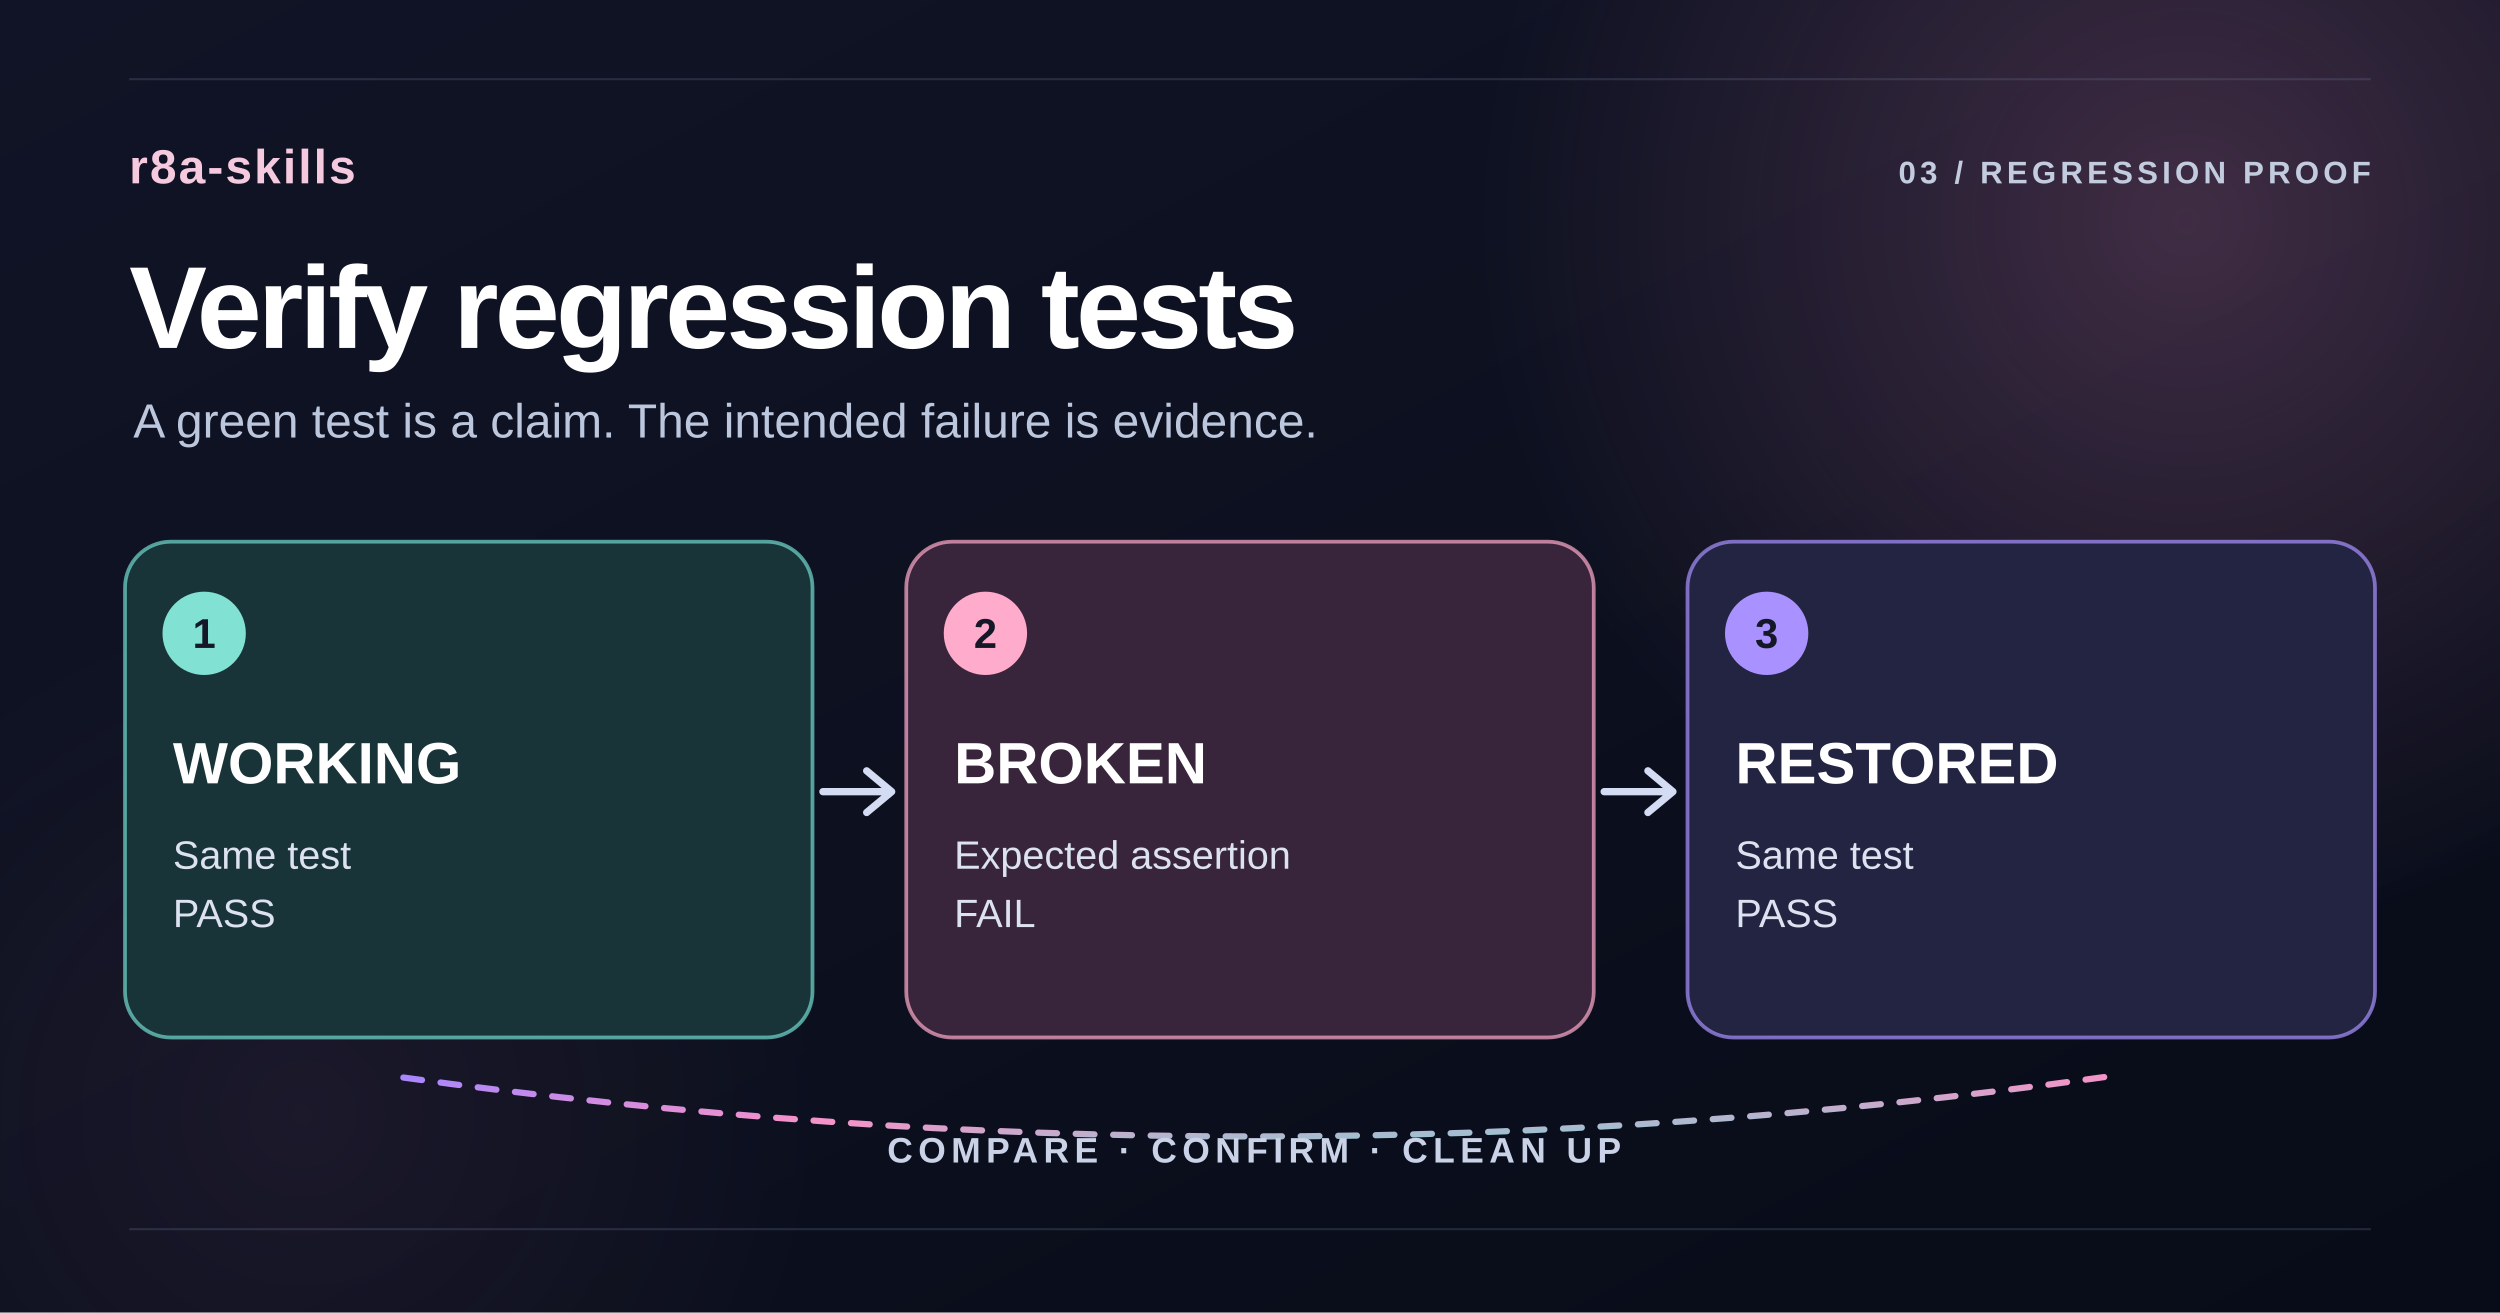
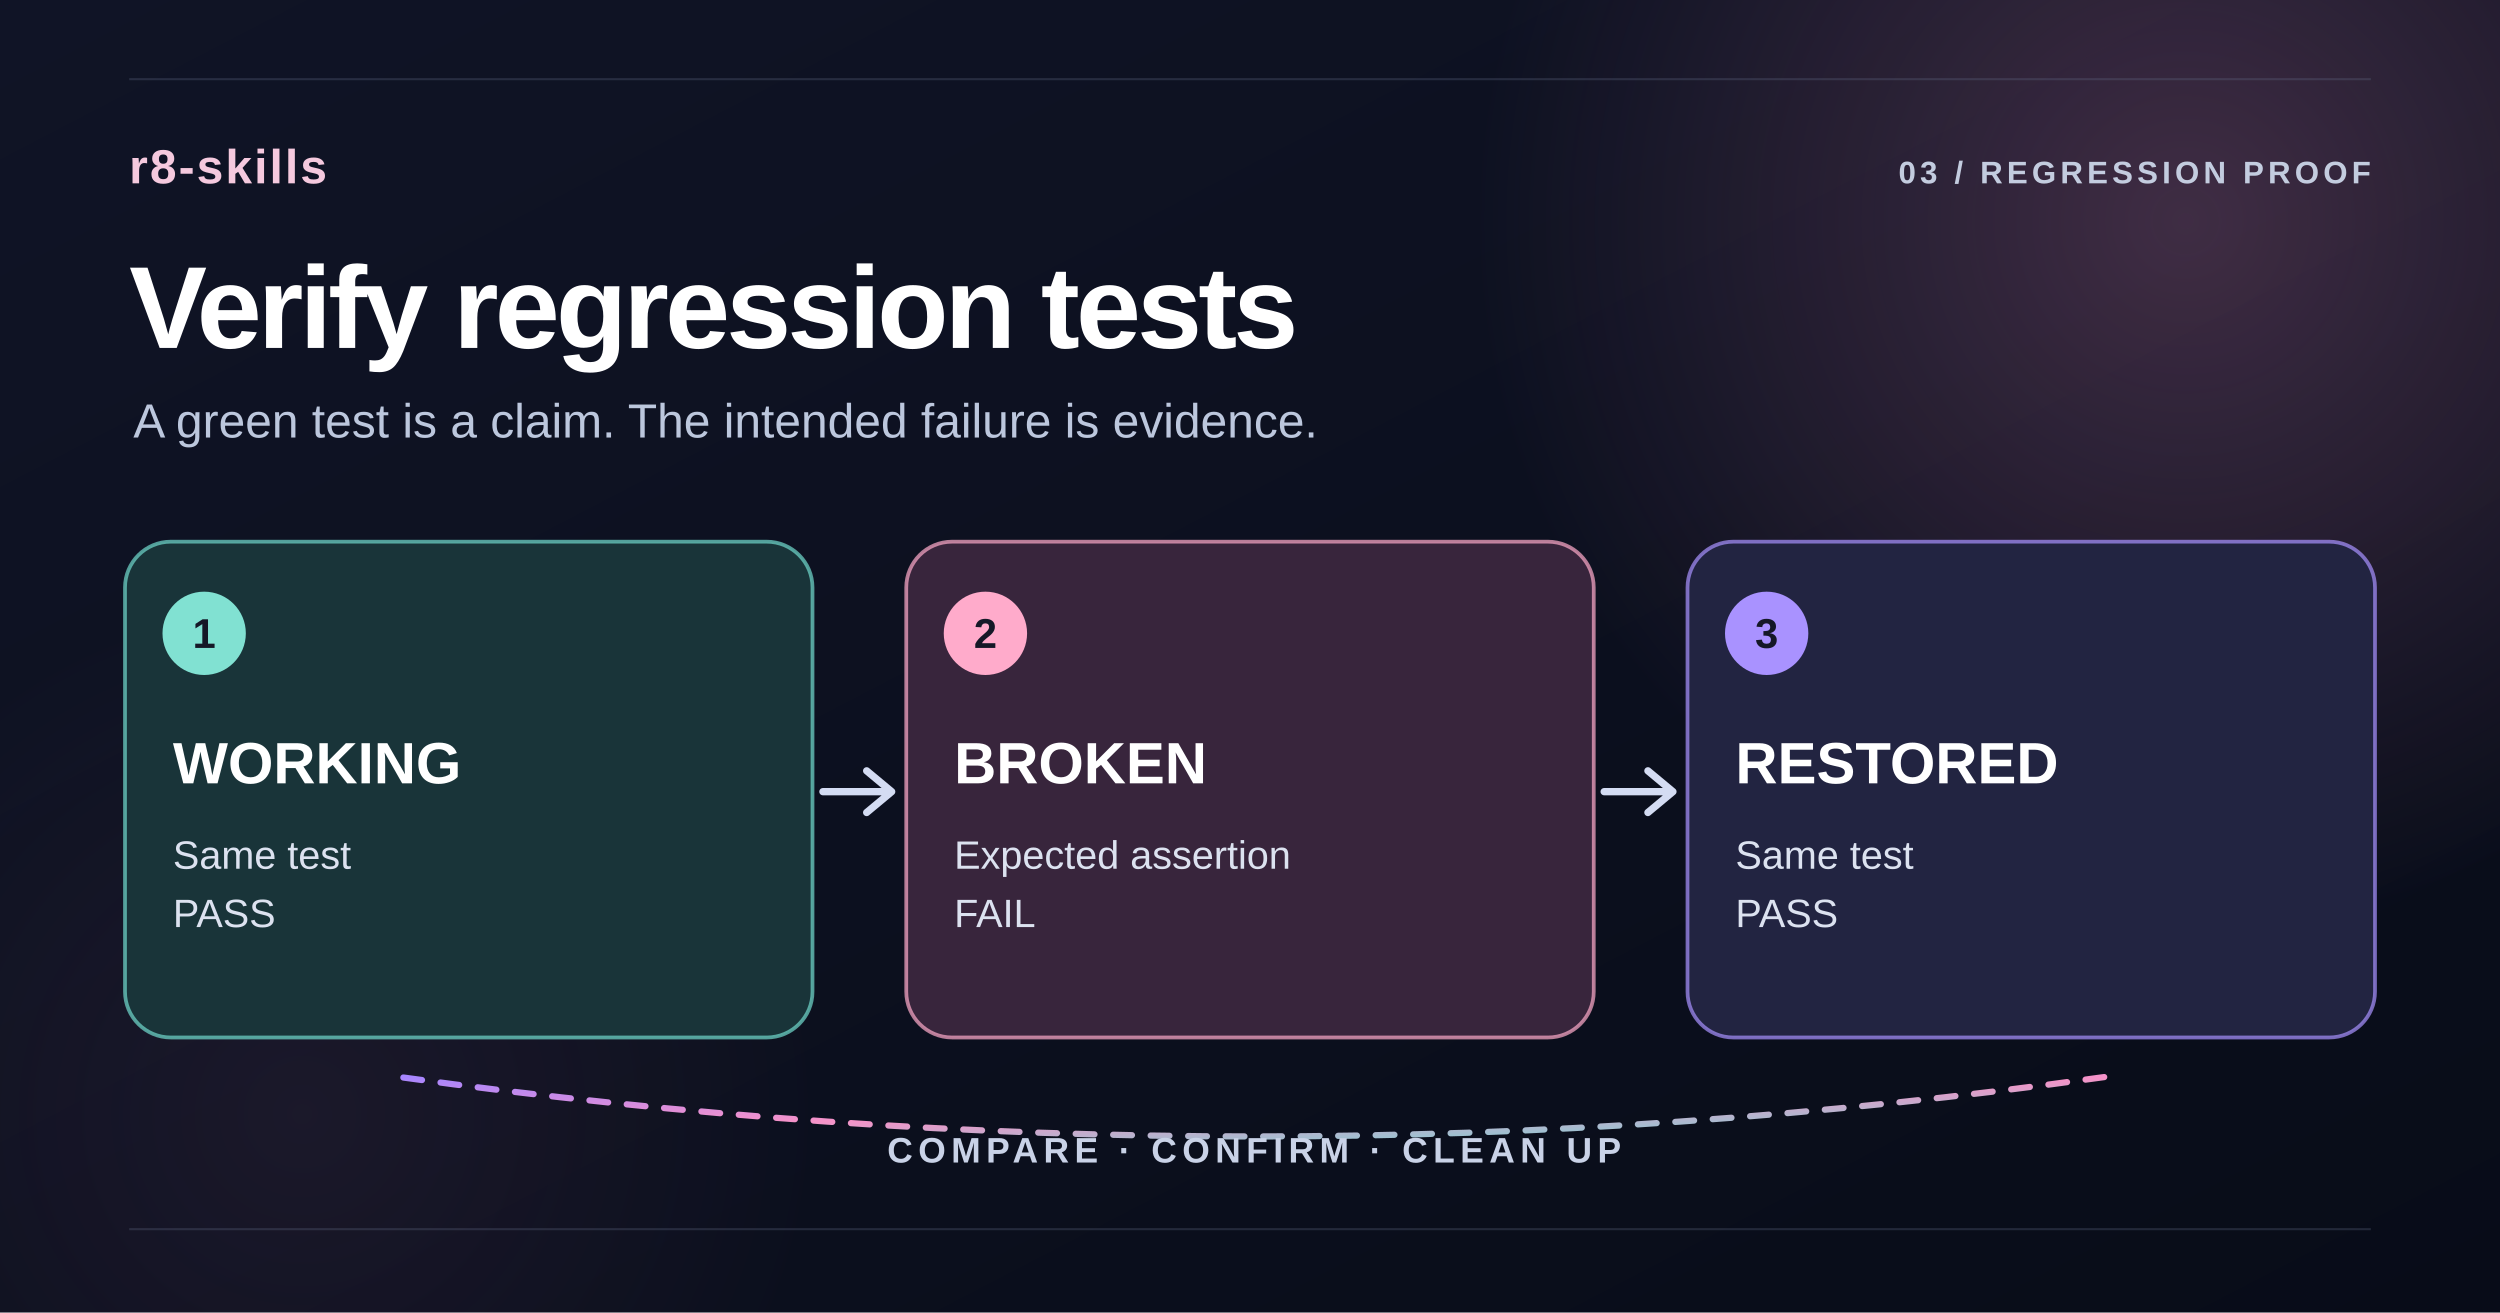
<svg xmlns="http://www.w3.org/2000/svg" viewBox="0 0 1200 630" width="1200" height="630" role="img" aria-labelledby="title description">
  <defs>
    <linearGradient id="background" x1="0" y1="0" x2="1" y2="1">
      <stop offset="0%" stop-color="#101426" />
      <stop offset="100%" stop-color="#080c18" />
    </linearGradient>
    <linearGradient id="edge" x1="0" y1="0" x2="1" y2="1">
      <stop offset="0%" stop-color="#a786ff" />
      <stop offset="50%" stop-color="#f692c8" />
      <stop offset="100%" stop-color="#65dfd6" />
    </linearGradient>
    <radialGradient id="glow">
      <stop offset="0%" stop-color="#f692c8" stop-opacity=".22" />
      <stop offset="100%" stop-color="#f692c8" stop-opacity="0" />
    </radialGradient>
  </defs>
  <rect width="1200" height="630" fill="url(#background)" />
  <circle cx="1050" cy="105" r="345" fill="url(#glow)" />
  <circle cx="145" cy="535" r="250" fill="url(#glow)" opacity=".3" />
  <path d="M62 38h1076M62 590h1076" stroke="#64708c" stroke-opacity=".28" />
-   <text x="62" y="88" fill="#f5c9de" font-size="23" font-family="Arial,Helvetica,sans-serif" letter-spacing="1" font-weight="700">r8a-skills</text>
+   <text x="62" y="88" fill="#f5c9de" font-size="23" font-family="Arial,Helvetica,sans-serif" letter-spacing="1" font-weight="700">r8-skills</text>
  <text x="1138" y="88" fill="#c3ccdf" text-anchor="end" font-size="15" font-family="Arial,Helvetica,sans-serif" letter-spacing="2" font-weight="700">03 / REGRESSION PROOF</text>
  <text x="62" y="167" fill="#ffffff" font-size="56" font-family="Arial,Helvetica,sans-serif" font-weight="800" letter-spacing="-1.8">Verify regression tests</text>
  <text x="64" y="210" fill="#bcc7dd" font-size="23" font-family="Arial,Helvetica,sans-serif">A green test is a claim. The intended failure is evidence.</text>
  <g stroke-width="1.8">
    <rect x="60" y="260" width="330" height="238" rx="22" fill="#193439" stroke="#71dbce" stroke-opacity=".7" />
    <rect x="435" y="260" width="330" height="238" rx="22" fill="#38253c" stroke="#ffabcb" stroke-opacity=".7" />
    <rect x="810" y="260" width="330" height="238" rx="22" fill="#222441" stroke="#a992ff" stroke-opacity=".7" />
  </g>
  <g>
    <circle cx="98" cy="304" r="20" fill="#81e1d2" />
    <circle cx="473" cy="304" r="20" fill="#ffabcb" />
    <circle cx="848" cy="304" r="20" fill="#a992ff" />
  </g>
  <g fill="#151827" font-family="Arial,Helvetica,sans-serif" font-weight="800" font-size="20" text-anchor="middle">
    <text x="98" y="311">1</text>
    <text x="473" y="311">2</text>
    <text x="848" y="311">3</text>
  </g>
  <g fill="#ffffff" font-family="Arial,Helvetica,sans-serif" font-size="28" font-weight="800">
    <text x="83" y="376">WORKING</text>
    <text x="458" y="376">BROKEN</text>
    <text x="833" y="376">RESTORED</text>
  </g>
  <g fill="#dce2f0" font-family="Arial,Helvetica,sans-serif" font-size="19">
    <text x="83" y="417">Same test</text>
    <text x="83" y="445">PASS</text>
    <text x="458" y="417">Expected assertion</text>
    <text x="458" y="445">FAIL</text>
    <text x="833" y="417">Same test</text>
    <text x="833" y="445">PASS</text>
  </g>
  <g fill="none" stroke="#d4dcf3" stroke-width="3.5" stroke-linecap="round" stroke-linejoin="round">
    <path d="M395 380h33m-12-10 12 10-12 10" />
    <path d="M770 380h33m-12-10 12 10-12 10" />
  </g>
  <path d="M1010 517 Q603 574 192 517" fill="none" stroke="url(#edge)" stroke-width="3" stroke-dasharray="9 9" stroke-linecap="round" />
  <text x="602" y="558" text-anchor="middle" fill="#c9d2e7" font-size="17" font-family="Arial,Helvetica,sans-serif" letter-spacing="2.6" font-weight="700">COMPARE · CONFIRM · CLEAN UP</text>
</svg>
